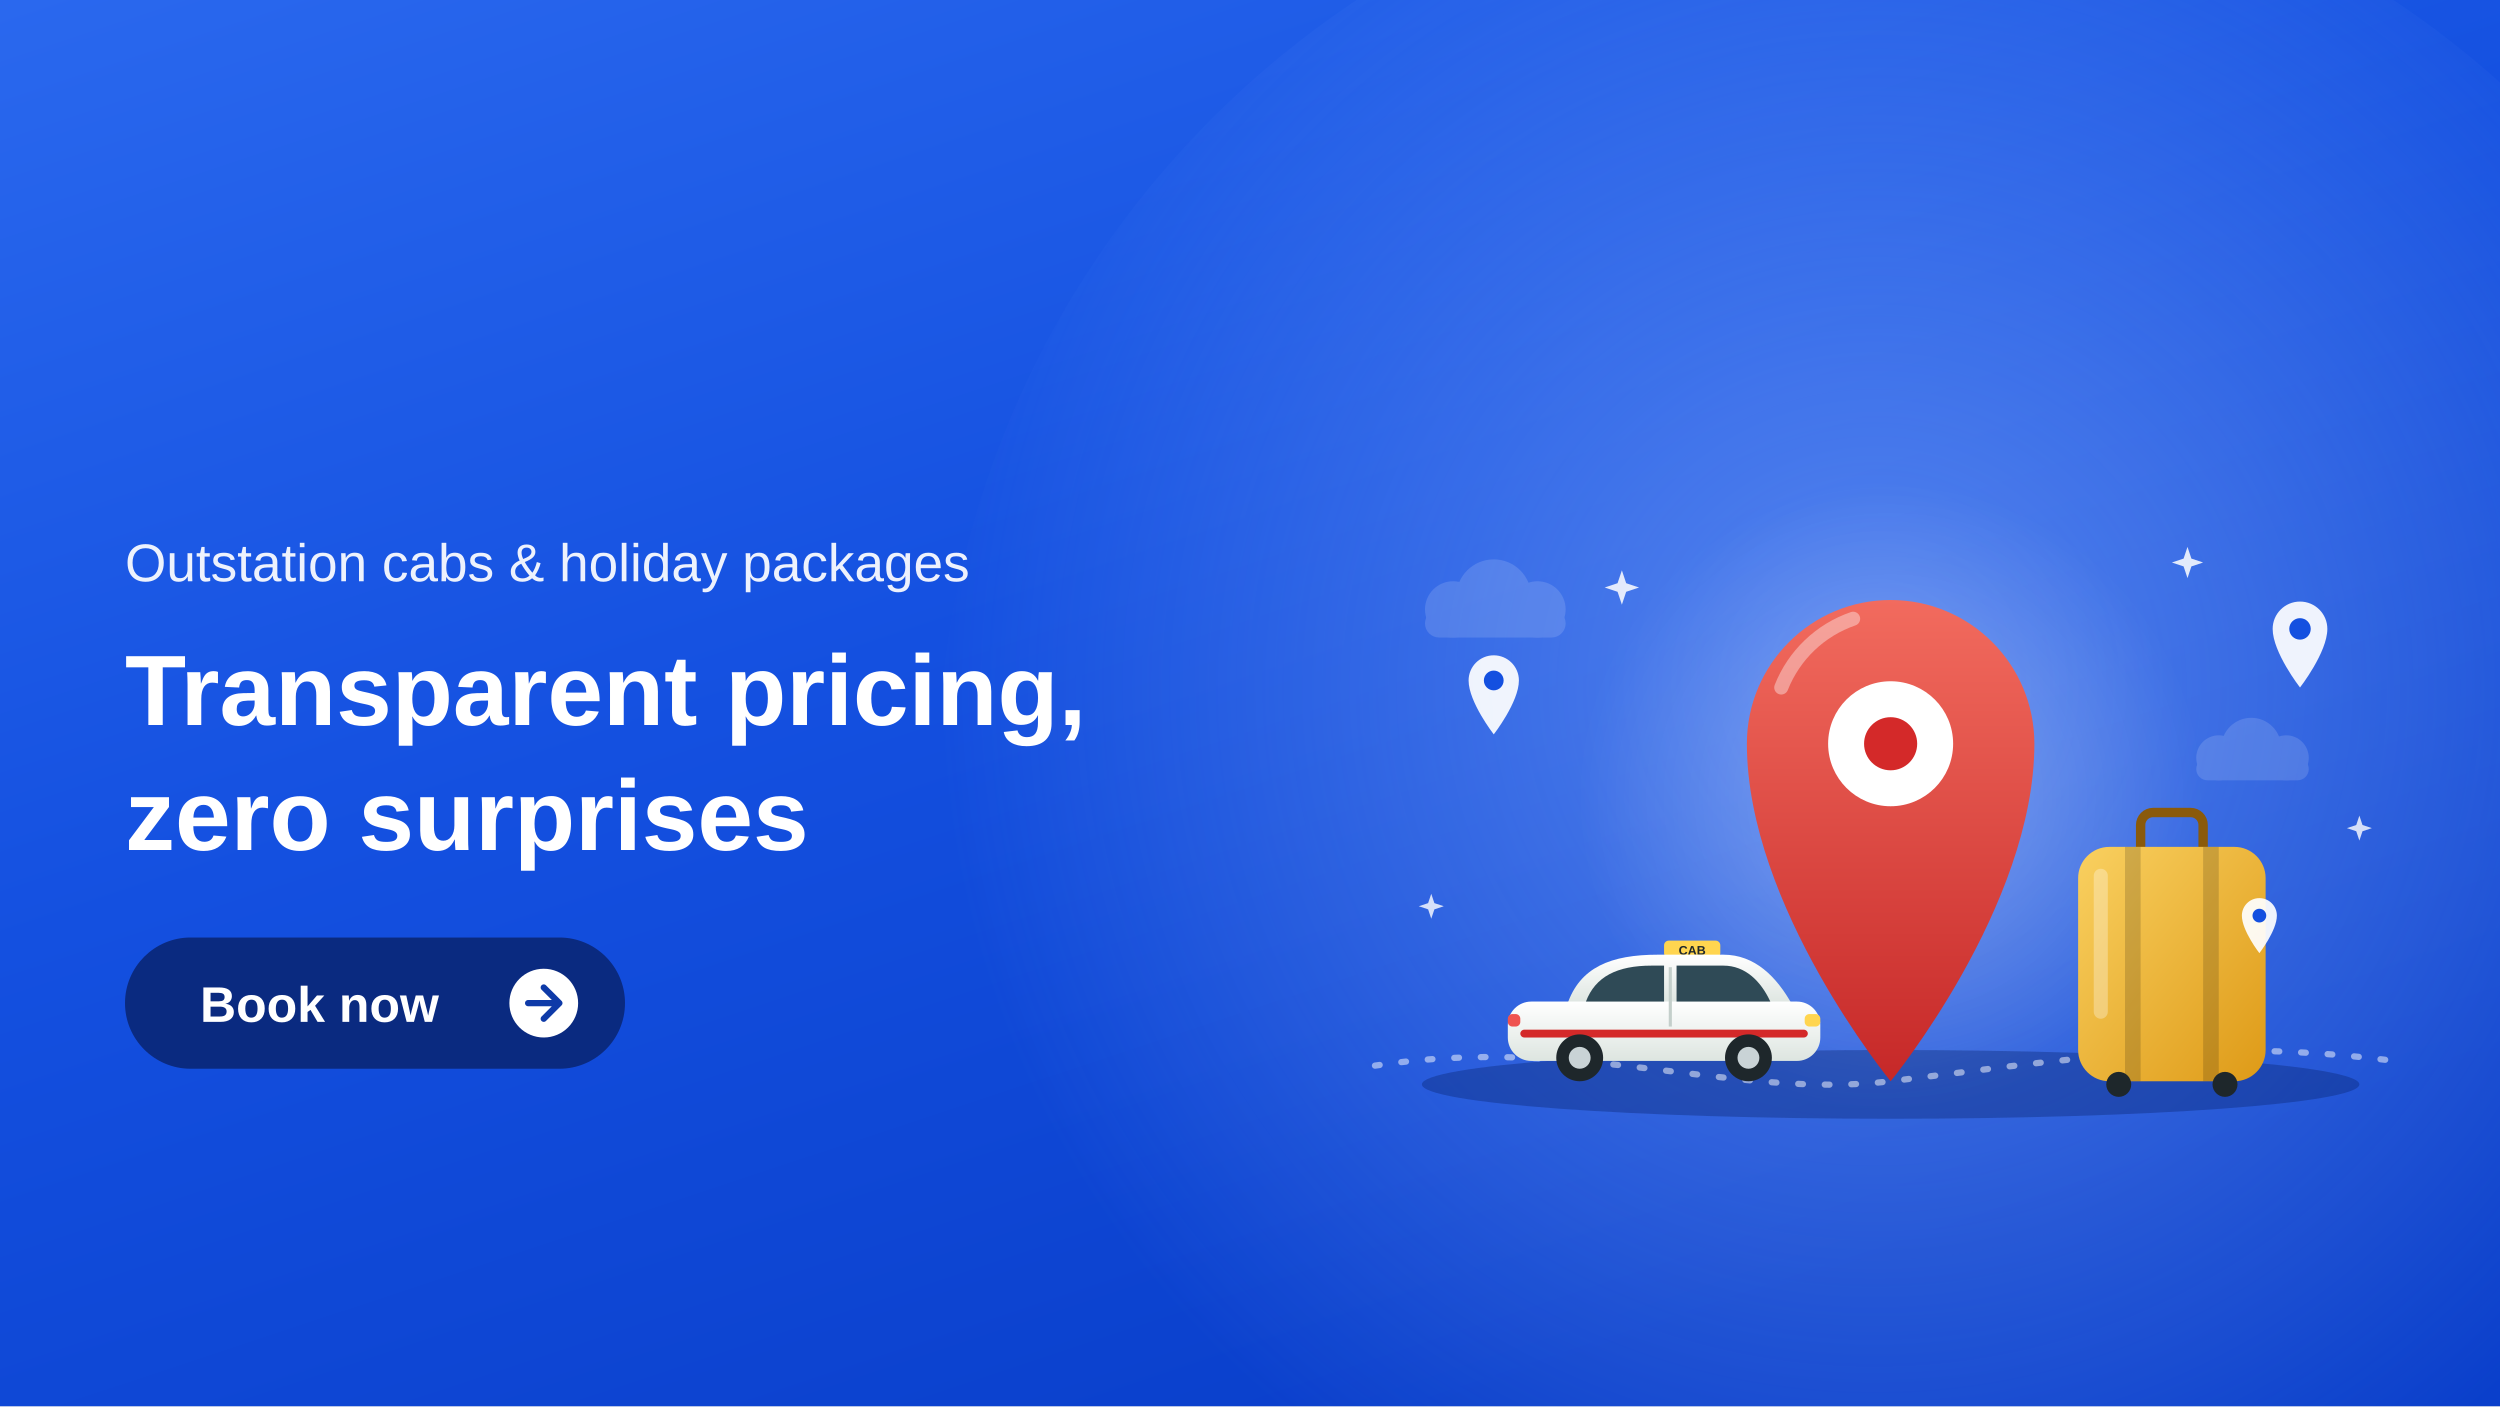
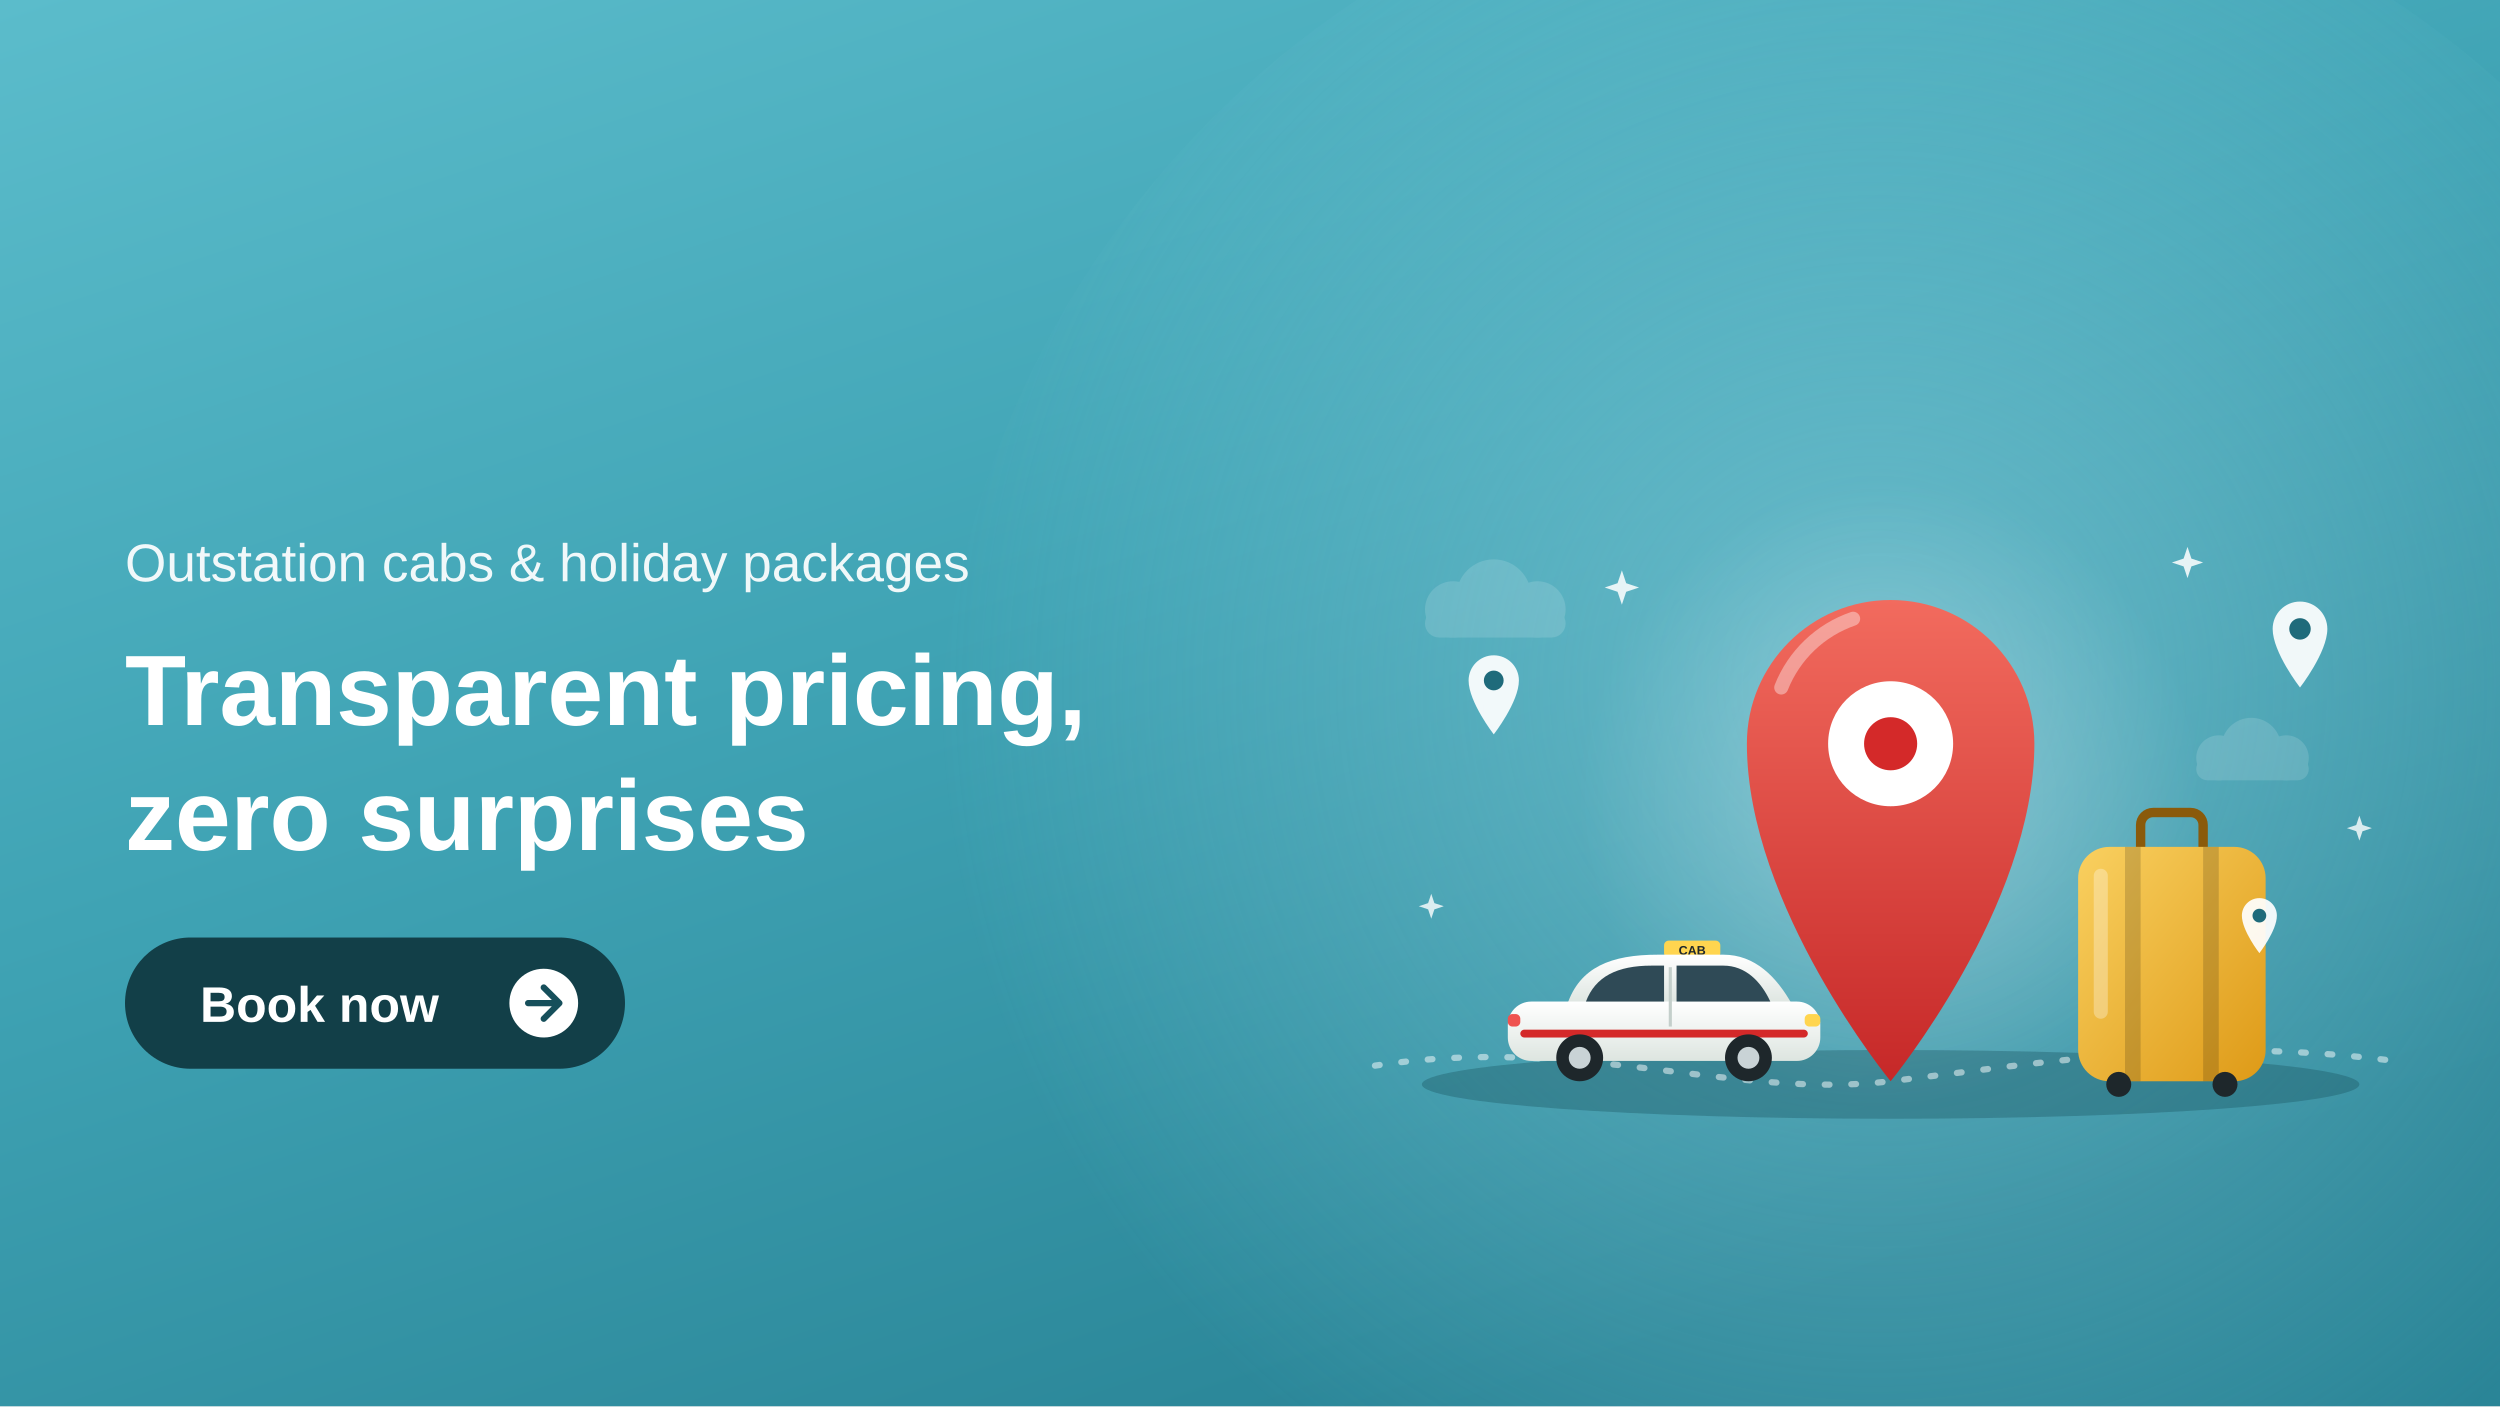
<svg xmlns="http://www.w3.org/2000/svg" width="800" height="450" viewBox="0 0 800 450">
  <defs>
    <linearGradient id="bg" x1="0" y1="0" x2="0.6" y2="1">
-       <stop offset="0%" stop-color="#2A68EE" />
-       <stop offset="50%" stop-color="#1450E0" />
-       <stop offset="100%" stop-color="#0A3FCB" />
+       <stop offset="0%" stop-color="#5BBCCB" />
+       <stop offset="50%" stop-color="#3FA3B4" />
+       <stop offset="100%" stop-color="#2A8597" />
    </linearGradient>
    <radialGradient id="glowC" cx="50%" cy="45%" r="50%">
-       <stop offset="0%" stop-color="#8FB4FF" stop-opacity="0.55" />
-       <stop offset="100%" stop-color="#8FB4FF" stop-opacity="0" />
+       <stop offset="0%" stop-color="#8FD3E0" stop-opacity="0.55" />
+       <stop offset="100%" stop-color="#8FD3E0" stop-opacity="0" />
    </radialGradient>
    <radialGradient id="disc" cx="50%" cy="50%" r="50%">
      <stop offset="0%" stop-color="#FFFFFF" stop-opacity="0.28" />
      <stop offset="100%" stop-color="#FFFFFF" stop-opacity="0" />
    </radialGradient>
    <linearGradient id="pinGrad" x1="0" y1="0" x2="0" y2="1">
      <stop offset="0%" stop-color="#F26B5E" />
      <stop offset="100%" stop-color="#C62828" />
    </linearGradient>
    <linearGradient id="carBody" x1="0" y1="0" x2="0" y2="1">
      <stop offset="0%" stop-color="#FFFFFF" />
      <stop offset="100%" stop-color="#DDE5E0" />
    </linearGradient>
    <linearGradient id="suitGrad" x1="0" y1="0" x2="1" y2="1">
      <stop offset="0%" stop-color="#F9D060" />
      <stop offset="100%" stop-color="#DE9A17" />
    </linearGradient>
    <g id="pinSmall">
      <path d="M0,0 C0,0 -14,-18 -14,-30 A14,14 0 1 1 14,-30 C14,-18 0,0 0,0 Z" fill="#FFFFFF" opacity="0.92" />
-       <circle cx="0" cy="-30" r="5.5" fill="#1450E0" />
+       <circle cx="0" cy="-30" r="5.5" fill="#1F6B7B" />
    </g>
    <path id="spark" d="M0,-10 L2.5,-2.5 L10,0 L2.5,2.5 L0,10 L-2.5,2.5 L-10,0 L-2.5,-2.5 Z" fill="#FFFFFF" />
    <g id="cloud" fill="#FFFFFF" opacity="0.14">
      <circle cx="0" cy="0" r="18" />
      <circle cx="26" cy="-8" r="24" />
      <circle cx="54" cy="0" r="18" />
      <rect x="-18" y="0" width="90" height="18" rx="9" />
    </g>
    <g id="illus">
      <circle cx="350" cy="230" r="200" fill="url(#disc)" />
-       <ellipse cx="350" cy="414" rx="300" ry="22" fill="#061F66" opacity="0.35" />
+       <ellipse cx="350" cy="414" rx="300" ry="22" fill="#164F5B" opacity="0.35" />
      <path d="M20,402 C150,382 250,424 350,412 C450,400 550,382 680,400" fill="none" stroke="#FFFFFF" stroke-opacity="0.5" stroke-width="4" stroke-dasharray="3 14" stroke-linecap="round" />
      <path d="M350,412 C350,412 258,300 258,196 A92,92 0 1 1 442,196 C442,300 350,412 350,412 Z" fill="url(#pinGrad)" />
      <circle cx="350" cy="196" r="40" fill="#FFFFFF" />
      <circle cx="350" cy="196" r="17" fill="#D42929" />
      <path d="M280,160 A76,76 0 0 1 326,116" fill="none" stroke="#FFFFFF" stroke-opacity="0.38" stroke-width="9" stroke-linecap="round" />
      <g transform="translate(105,331)">
        <rect x="100" y="-9" width="36" height="11" rx="3" fill="#FFD54F" />
        <text x="118" y="0" text-anchor="middle" font-family="Arial, sans-serif" font-size="8" font-weight="800" fill="#1E272B">CAB</text>
        <path d="M38,32 C46,8 66,0 96,0 L138,0 C158,0 172,14 182,32 Z" fill="url(#carBody)" />
        <rect x="0" y="30" width="200" height="38" rx="15" fill="url(#carBody)" />
        <path d="M50,30 C56,14 70,7 92,7 L100,7 L100,30 Z" fill="#2F4A56" />
        <path d="M108,7 L138,7 C152,7 162,17 168,30 L108,30 Z" fill="#2F4A56" />
        <line x1="104" y1="8" x2="104" y2="46" stroke="#C4CFCB" stroke-width="2" />
        <rect x="8" y="48" width="184" height="5" rx="2.5" fill="#D42929" />
        <rect x="190" y="38" width="10" height="8" rx="3" fill="#FFD54F" />
        <rect x="0" y="38" width="8" height="8" rx="3" fill="#EF5350" />
        <circle cx="46" cy="66" r="15" fill="#1E272B" />
        <circle cx="46" cy="66" r="7" fill="#C9D3D6" />
        <circle cx="154" cy="66" r="15" fill="#1E272B" />
        <circle cx="154" cy="66" r="7" fill="#C9D3D6" />
      </g>
      <g transform="translate(470,262)">
        <path d="M40,0 V-14 A8,8 0 0 1 48,-22 H72 A8,8 0 0 1 80,-14 V0" fill="none" stroke="#8A5A0B" stroke-width="6" stroke-linecap="round" />
        <rect width="120" height="150" rx="20" fill="url(#suitGrad)" />
        <rect x="30" width="10" height="150" fill="#000000" opacity="0.16" />
        <rect x="80" width="10" height="150" fill="#000000" opacity="0.16" />
        <rect x="10" y="14" width="9" height="96" rx="4.5" fill="#FFFFFF" opacity="0.3" />
        <circle cx="26" cy="152" r="8" fill="#1E272B" />
        <circle cx="94" cy="152" r="8" fill="#1E272B" />
      </g>
      <use href="#pinSmall" transform="translate(96,190) scale(1.15)" />
      <use href="#pinSmall" transform="translate(612,160) scale(1.25)" />
      <use href="#pinSmall" transform="translate(586,330) scale(0.8)" />
      <use href="#spark" transform="translate(178,96) scale(1.1)" opacity="0.85" />
      <use href="#spark" transform="translate(540,80)" opacity="0.85" />
      <use href="#spark" transform="translate(650,250) scale(0.8)" opacity="0.8" />
      <use href="#spark" transform="translate(56,300) scale(0.8)" opacity="0.8" />
      <use href="#cloud" transform="translate(70,110)" />
      <use href="#cloud" transform="translate(560,205) scale(0.8)" />
    </g>
  </defs>
  <rect width="800" height="450" fill="url(#bg)" />
  <circle cx="600" cy="250" r="300" fill="url(#glowC)" />
  <use href="#illus" transform="translate(430,140) scale(0.5)" />
  <text x="40" y="186" font-family="Arial, sans-serif" font-size="17" fill="#FFFFFF" opacity="0.92">Outstation cabs &amp; holiday packages</text>
  <text x="40" y="232" font-family="Arial, sans-serif" font-size="32" font-weight="800" fill="#FFFFFF">Transparent pricing,</text>
  <text x="40" y="272" font-family="Arial, sans-serif" font-size="32" font-weight="800" fill="#FFFFFF">zero surprises</text>
  <g transform="translate(40,300)">
-     <rect x="0" y="0" width="160" height="42" rx="21" fill="#0A2A80" />
+     <rect x="0" y="0" width="160" height="42" rx="21" fill="#123F48" />
    <text x="24" y="27" font-family="Arial, sans-serif" font-size="16" font-weight="800" fill="#FFFFFF">Book now</text>
    <circle cx="134" cy="21" r="11" fill="#FFFFFF" />
-     <path d="M129,21 L139,21 M134,16 L139,21 L134,26" fill="none" stroke="#0E3AA8" stroke-width="2" stroke-linecap="round" stroke-linejoin="round" />
+     <path d="M129,21 L139,21 M134,16 L139,21 L134,26" fill="none" stroke="#164F5B" stroke-width="2" stroke-linecap="round" stroke-linejoin="round" />
  </g>
</svg>
